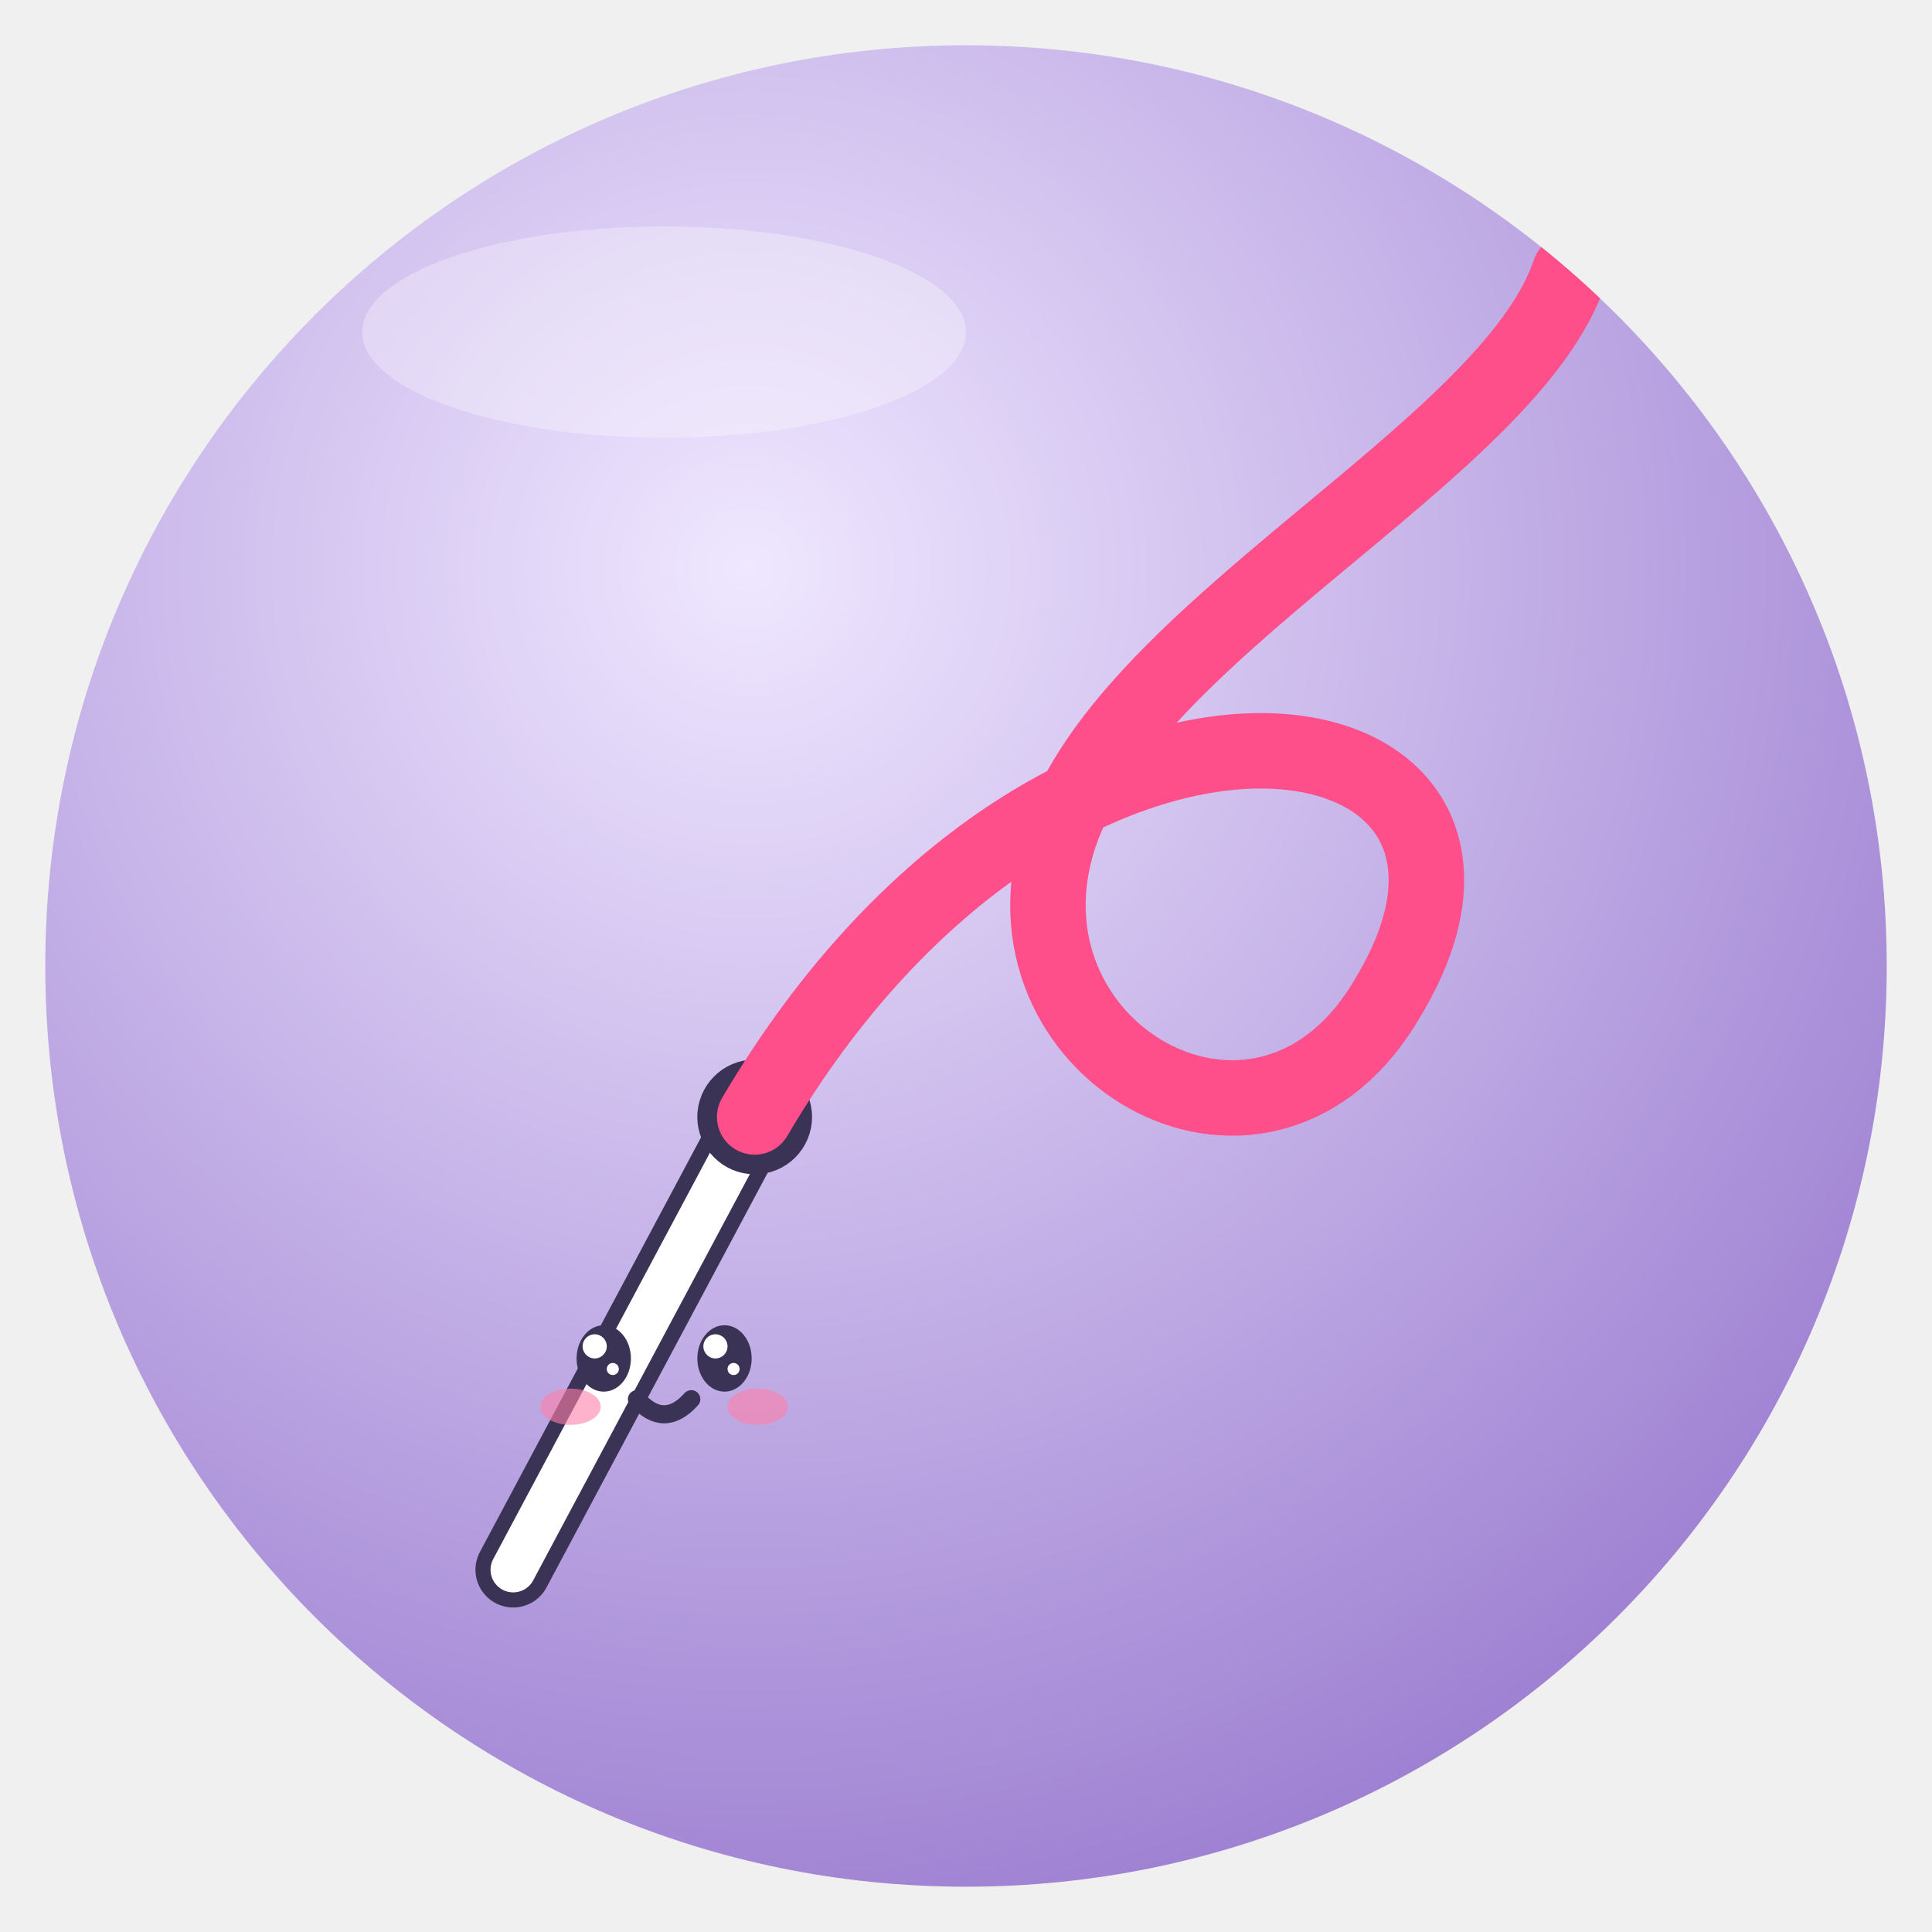
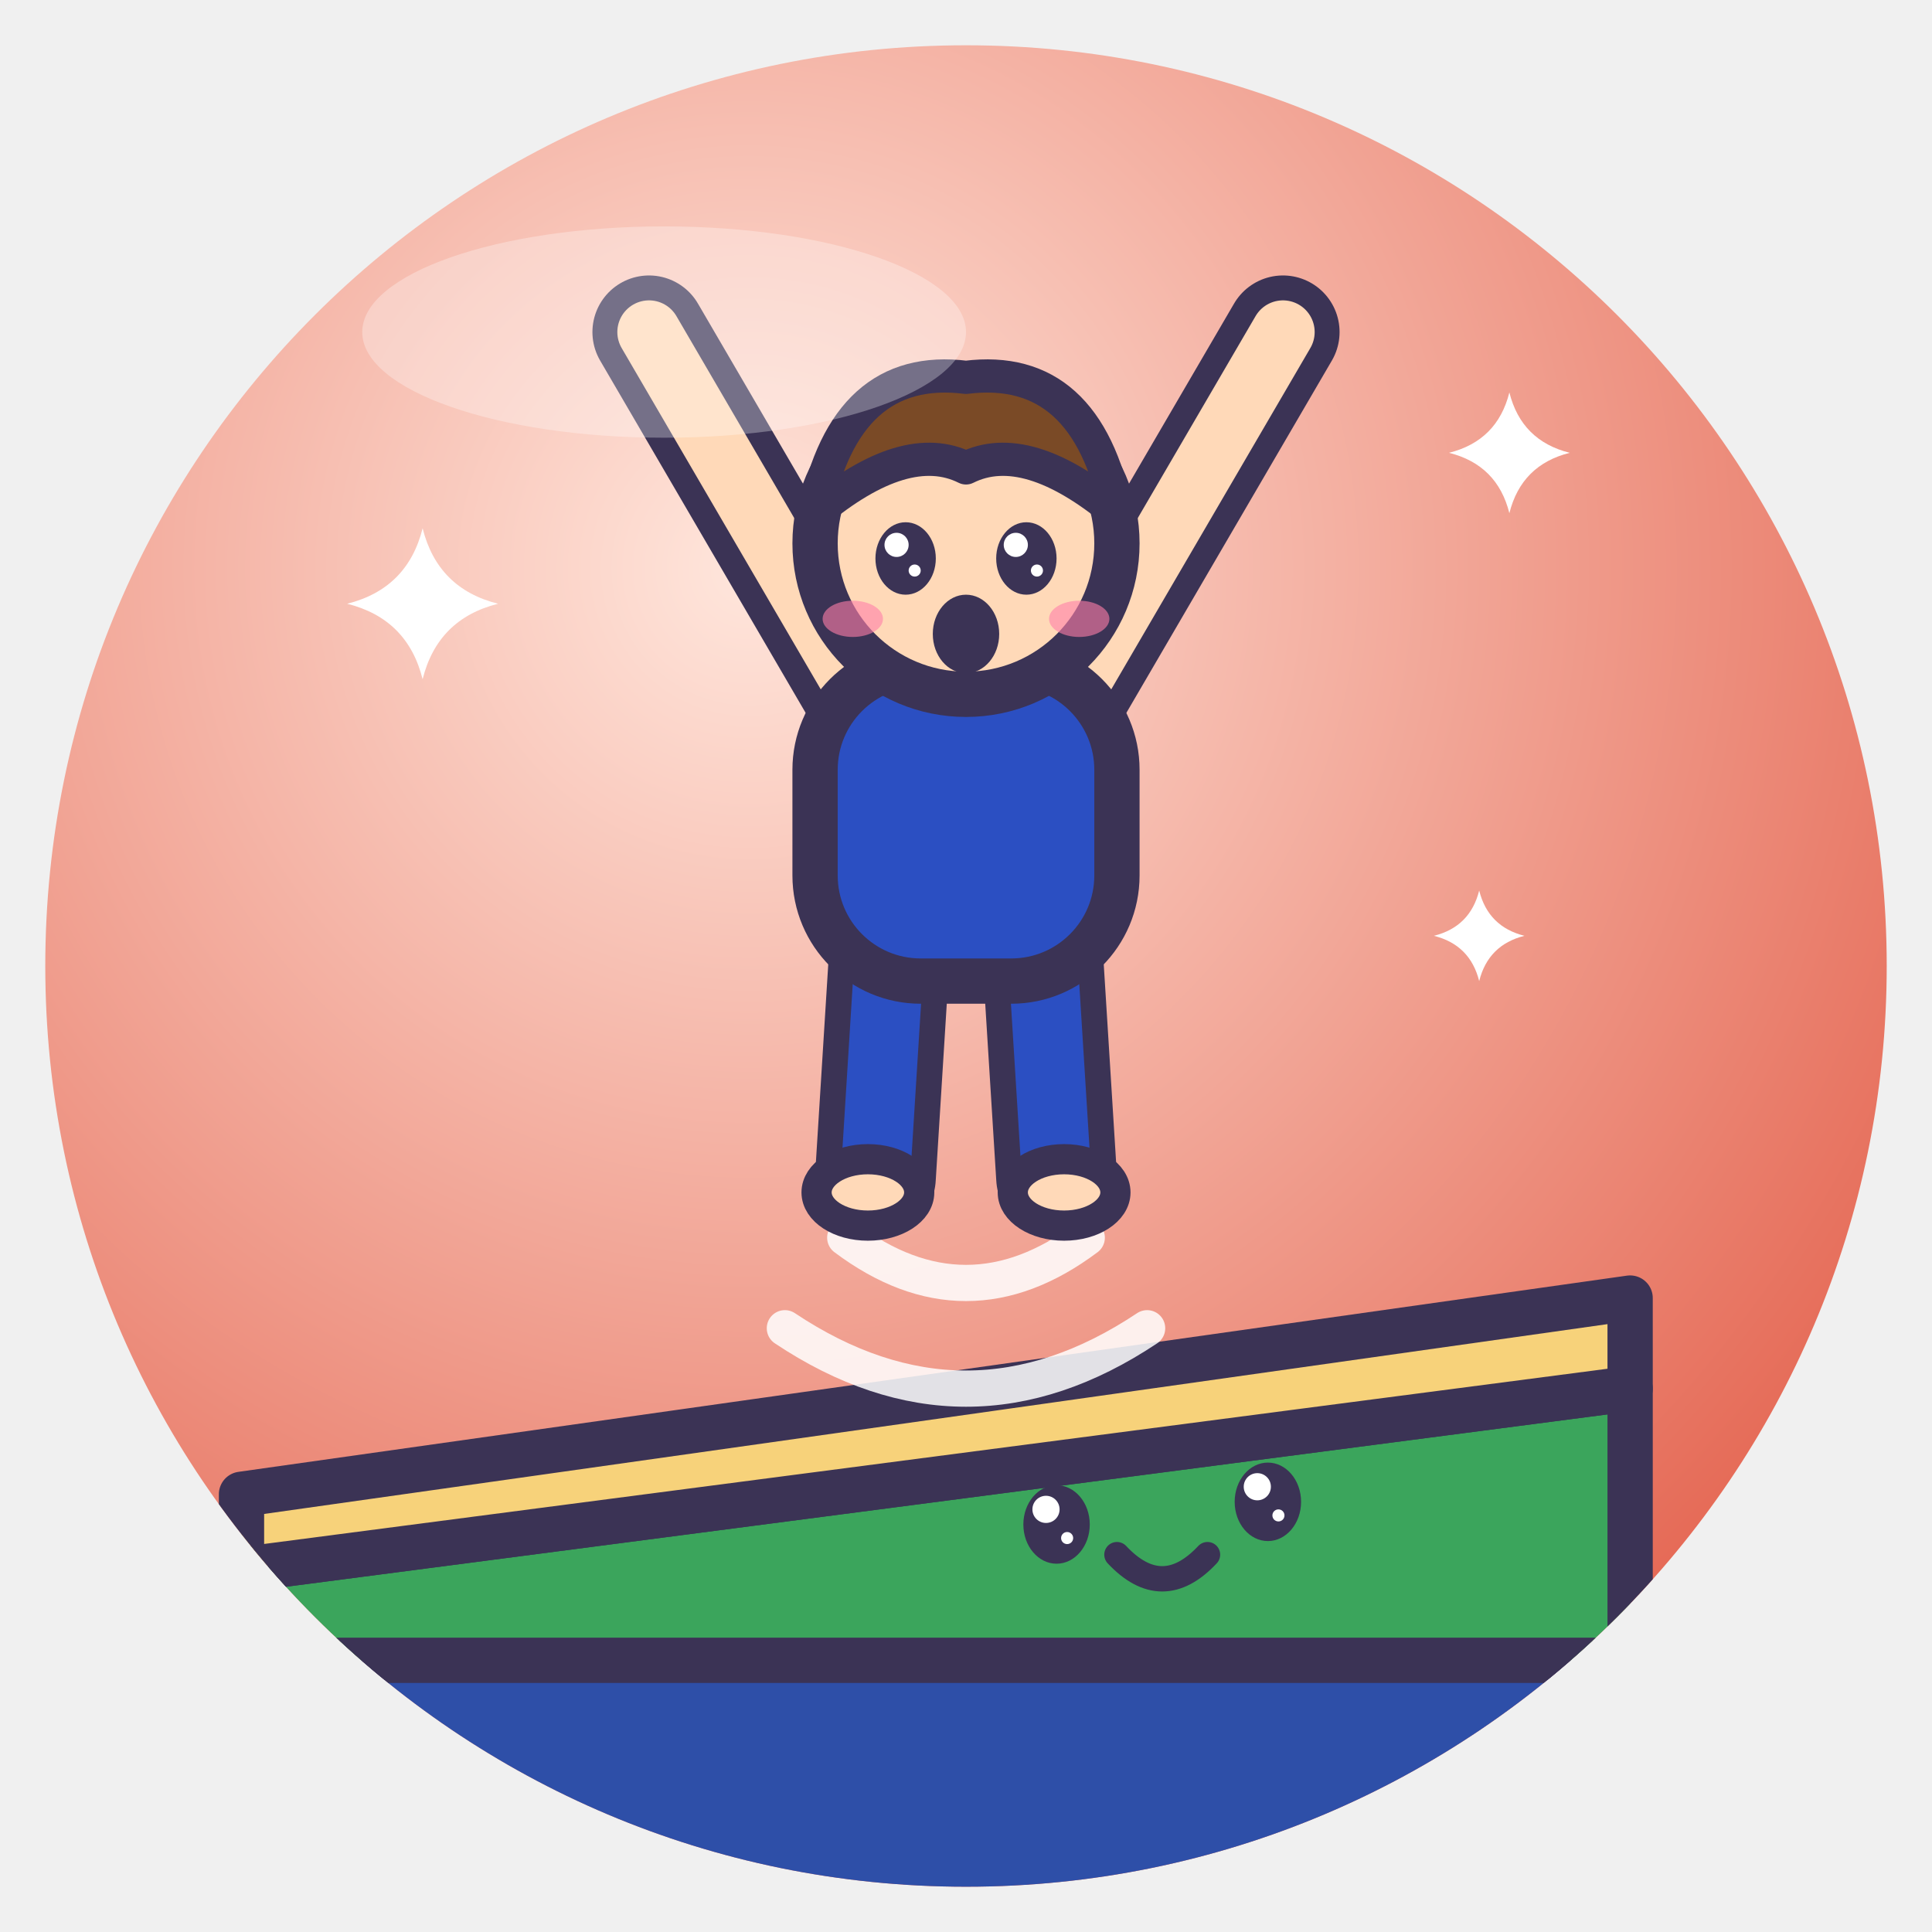
<svg xmlns="http://www.w3.org/2000/svg" viewBox="0 0 128 128" width="128" height="128">
  <defs>
    <radialGradient id="g" cx="38%" cy="28%" r="85%">
-       <stop offset="0" stop-color="#EFE7FF" />
-       <stop offset="1" stop-color="#9575CD" />
+       <stop offset="0" stop-color="#FFE6DC" />
+       <stop offset="1" stop-color="#E25A45" />
    </radialGradient>
    <clipPath id="c">
      <circle cx="64" cy="64" r="61" />
    </clipPath>
  </defs>
  <circle cx="64" cy="64" r="61" fill="url(#g)" />
  <g clip-path="url(#c)">
-     <path d="M34 104 L50 74" fill="none" stroke="#3B3355" stroke-width="5" stroke-linecap="round" stroke-linejoin="round" />
-     <path d="M34 104 L50 74" fill="none" stroke="#FFFFFF" stroke-width="3" stroke-linecap="round" stroke-linejoin="round" />
-     <circle cx="50" cy="74" r="3" fill="#FF4F8B" stroke="#3B3355" stroke-linejoin="round" stroke-linecap="round" stroke-width="1.6" />
-     <path d="M50 74 C70 40 104 46 92 66 C84 80 66 70 70 56 C74 42 100 30 104 18" fill="none" stroke="#FF4F8B" stroke-width="5" stroke-linecap="round" stroke-linejoin="round" />
-     <ellipse cx="40" cy="90" rx="1.8" ry="2.2" fill="#3B3355" />
-     <circle cx="39.4" cy="89.2" r="0.8" fill="#fff" />
-     <circle cx="40.6" cy="90.7" r="0.4" fill="#fff" />
-     <ellipse cx="48" cy="90" rx="1.8" ry="2.2" fill="#3B3355" />
-     <circle cx="47.4" cy="89.2" r="0.8" fill="#fff" />
-     <circle cx="48.6" cy="90.7" r="0.4" fill="#fff" />
-     <ellipse cx="37.8" cy="93.2" rx="2.0" ry="1.2" fill="#FF7FA8" opacity=".6" />
-     <ellipse cx="50.2" cy="93.2" rx="2.0" ry="1.2" fill="#FF7FA8" opacity=".6" />
-     <path d="M42.2 92.7 Q44 94.7 45.8 92.7" fill="none" stroke="#3B3355" stroke-linejoin="round" stroke-linecap="round" stroke-width="1.2" />
+     <path d="M0 110 H128 V128 H0Z" fill="#2E4FA8" />
+     <path d="M0 110 H128" stroke="#3B3355" stroke-linejoin="round" stroke-linecap="round" stroke-width="2.6" />
+     <path d="M16 110 L108 110 L108 92 L16 104Z" fill="#3BA55C" stroke="#3B3355" stroke-linejoin="round" stroke-linecap="round" stroke-width="3" />
+     <path d="M16 104 L108 92 L108 86 L16 99Z" fill="#F7D27A" stroke="#3B3355" stroke-linejoin="round" stroke-linecap="round" stroke-width="3" />
+     <ellipse cx="70" cy="101" rx="2.2" ry="2.6" fill="#3B3355" />
+     <circle cx="69.3" cy="100.0" r="0.9" fill="#fff" />
+     <circle cx="70.7" cy="101.9" r="0.4" fill="#fff" />
+     <ellipse cx="84" cy="99.5" rx="2.2" ry="2.6" fill="#3B3355" />
+     <circle cx="83.3" cy="98.5" r="0.9" fill="#fff" />
+     <circle cx="84.7" cy="100.4" r="0.4" fill="#fff" />
+     <path d="M74 103 Q77 106.2 80 103" fill="none" stroke="#3B3355" stroke-linejoin="round" stroke-linecap="round" stroke-width="1.68" />
+     <path d="M56 82 Q64 88 72 82 M52 88 Q64 96 76 88" fill="none" stroke="#fff" stroke-width="2.4" stroke-linecap="round" opacity=".85" />
+     <path d="M59 62 L58 78 M69 62 L70 78" stroke="#3B3355" stroke-linejoin="round" stroke-linecap="round" stroke-width="8" />
+     <path d="M59 62 L58 78 M69 62 L70 78" stroke="#2B4FC2" stroke-width="4.6" stroke-linecap="round" />
+     <ellipse cx="57.5" cy="79" rx="3.4" ry="2.2" fill="#FFD9B8" stroke="#3B3355" stroke-linejoin="round" stroke-linecap="round" stroke-width="2" />
+     <ellipse cx="70.5" cy="79" rx="3.4" ry="2.2" fill="#FFD9B8" stroke="#3B3355" stroke-linejoin="round" stroke-linecap="round" stroke-width="2" />
+     <path d="M57 46 L43 22 M71 46 L85 22" stroke="#3B3355" stroke-linejoin="round" stroke-linecap="round" stroke-width="7.5" />
+     <path d="M57 46 L43 22 M71 46 L85 22" stroke="#FFD9B8" stroke-width="4.2" stroke-linecap="round" />
+     <rect x="54" y="44" width="20" height="21" rx="7" fill="#2B4FC2" stroke="#3B3355" stroke-linejoin="round" stroke-linecap="round" stroke-width="3" />
+     <circle cx="64" cy="36" r="10" fill="#FFD9B8" stroke="#3B3355" stroke-linejoin="round" stroke-linecap="round" stroke-width="3" />
+     <path d="M54 34 Q56 24 64 25 Q72 24 74 34 Q68 29 64 31 Q60 29 54 34Z" fill="#7A4A26" stroke="#3B3355" stroke-linejoin="round" stroke-linecap="round" stroke-width="2.2" />
+     <ellipse cx="60" cy="37" rx="2.0" ry="2.4" fill="#3B3355" />
+     <circle cx="59.4" cy="36.1" r="0.8" fill="#fff" />
+     <circle cx="60.6" cy="37.8" r="0.4" fill="#fff" />
+     <ellipse cx="68" cy="37" rx="2.0" ry="2.4" fill="#3B3355" />
+     <circle cx="67.3" cy="36.1" r="0.8" fill="#fff" />
+     <circle cx="68.7" cy="37.8" r="0.4" fill="#fff" />
+     <ellipse cx="56.5" cy="41" rx="2.0" ry="1.2" fill="#FF7FA8" opacity=".6" />
+     <ellipse cx="71.5" cy="41" rx="2.0" ry="1.2" fill="#FF7FA8" opacity=".6" />
+     <ellipse cx="64" cy="42" rx="2.2" ry="2.6" fill="#3B3355" />
+     <path d="M28 35 Q29.0 39.0 33 40 Q29.0 41.0 28 45 Q27.0 41.0 23 40 Q27.0 39.0 28 35Z" fill="#fff" />
+     <path d="M100 26 Q100.8 29.2 104 30 Q100.8 30.8 100 34 Q99.2 30.8 96 30 Q99.2 29.2 100 26Z" fill="#fff" />
+     <path d="M98 59 Q98.6 61.4 101 62 Q98.6 62.6 98 65 Q97.4 62.6 95 62 Q97.4 61.4 98 59Z" fill="#fff" />
  </g>
  <ellipse cx="44" cy="22" rx="20" ry="7" fill="#fff" opacity=".3" />
</svg>
